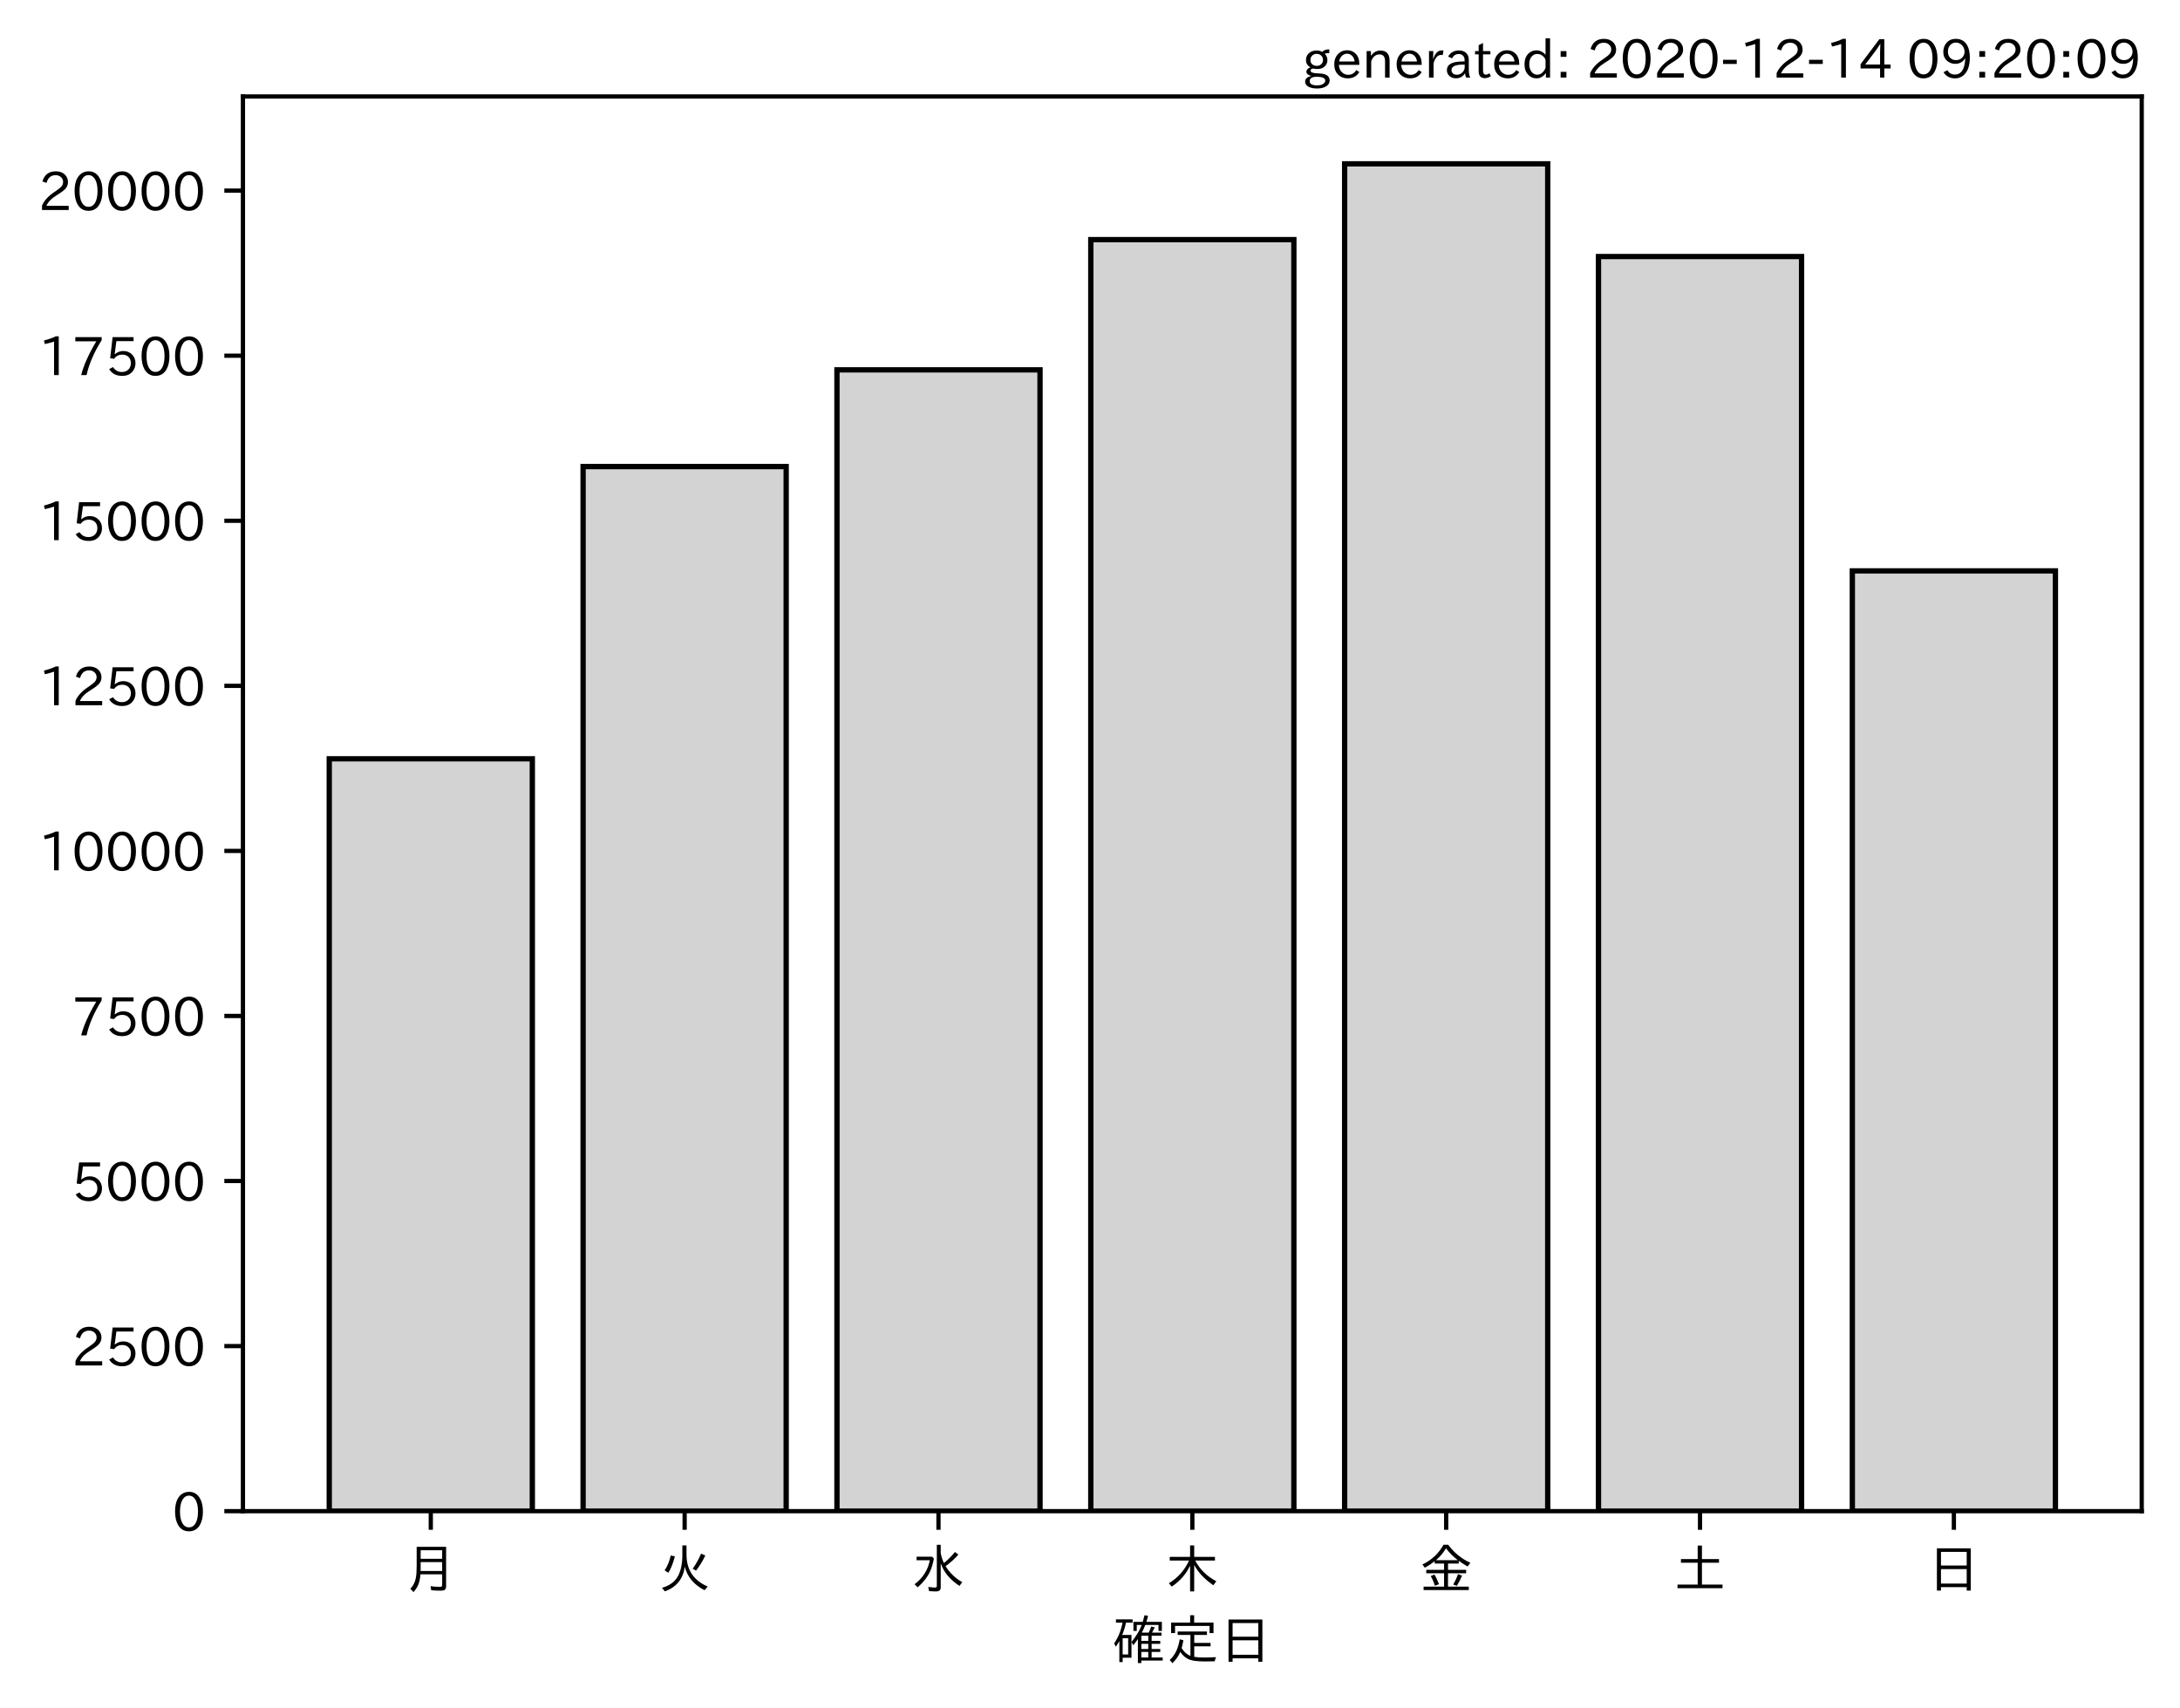
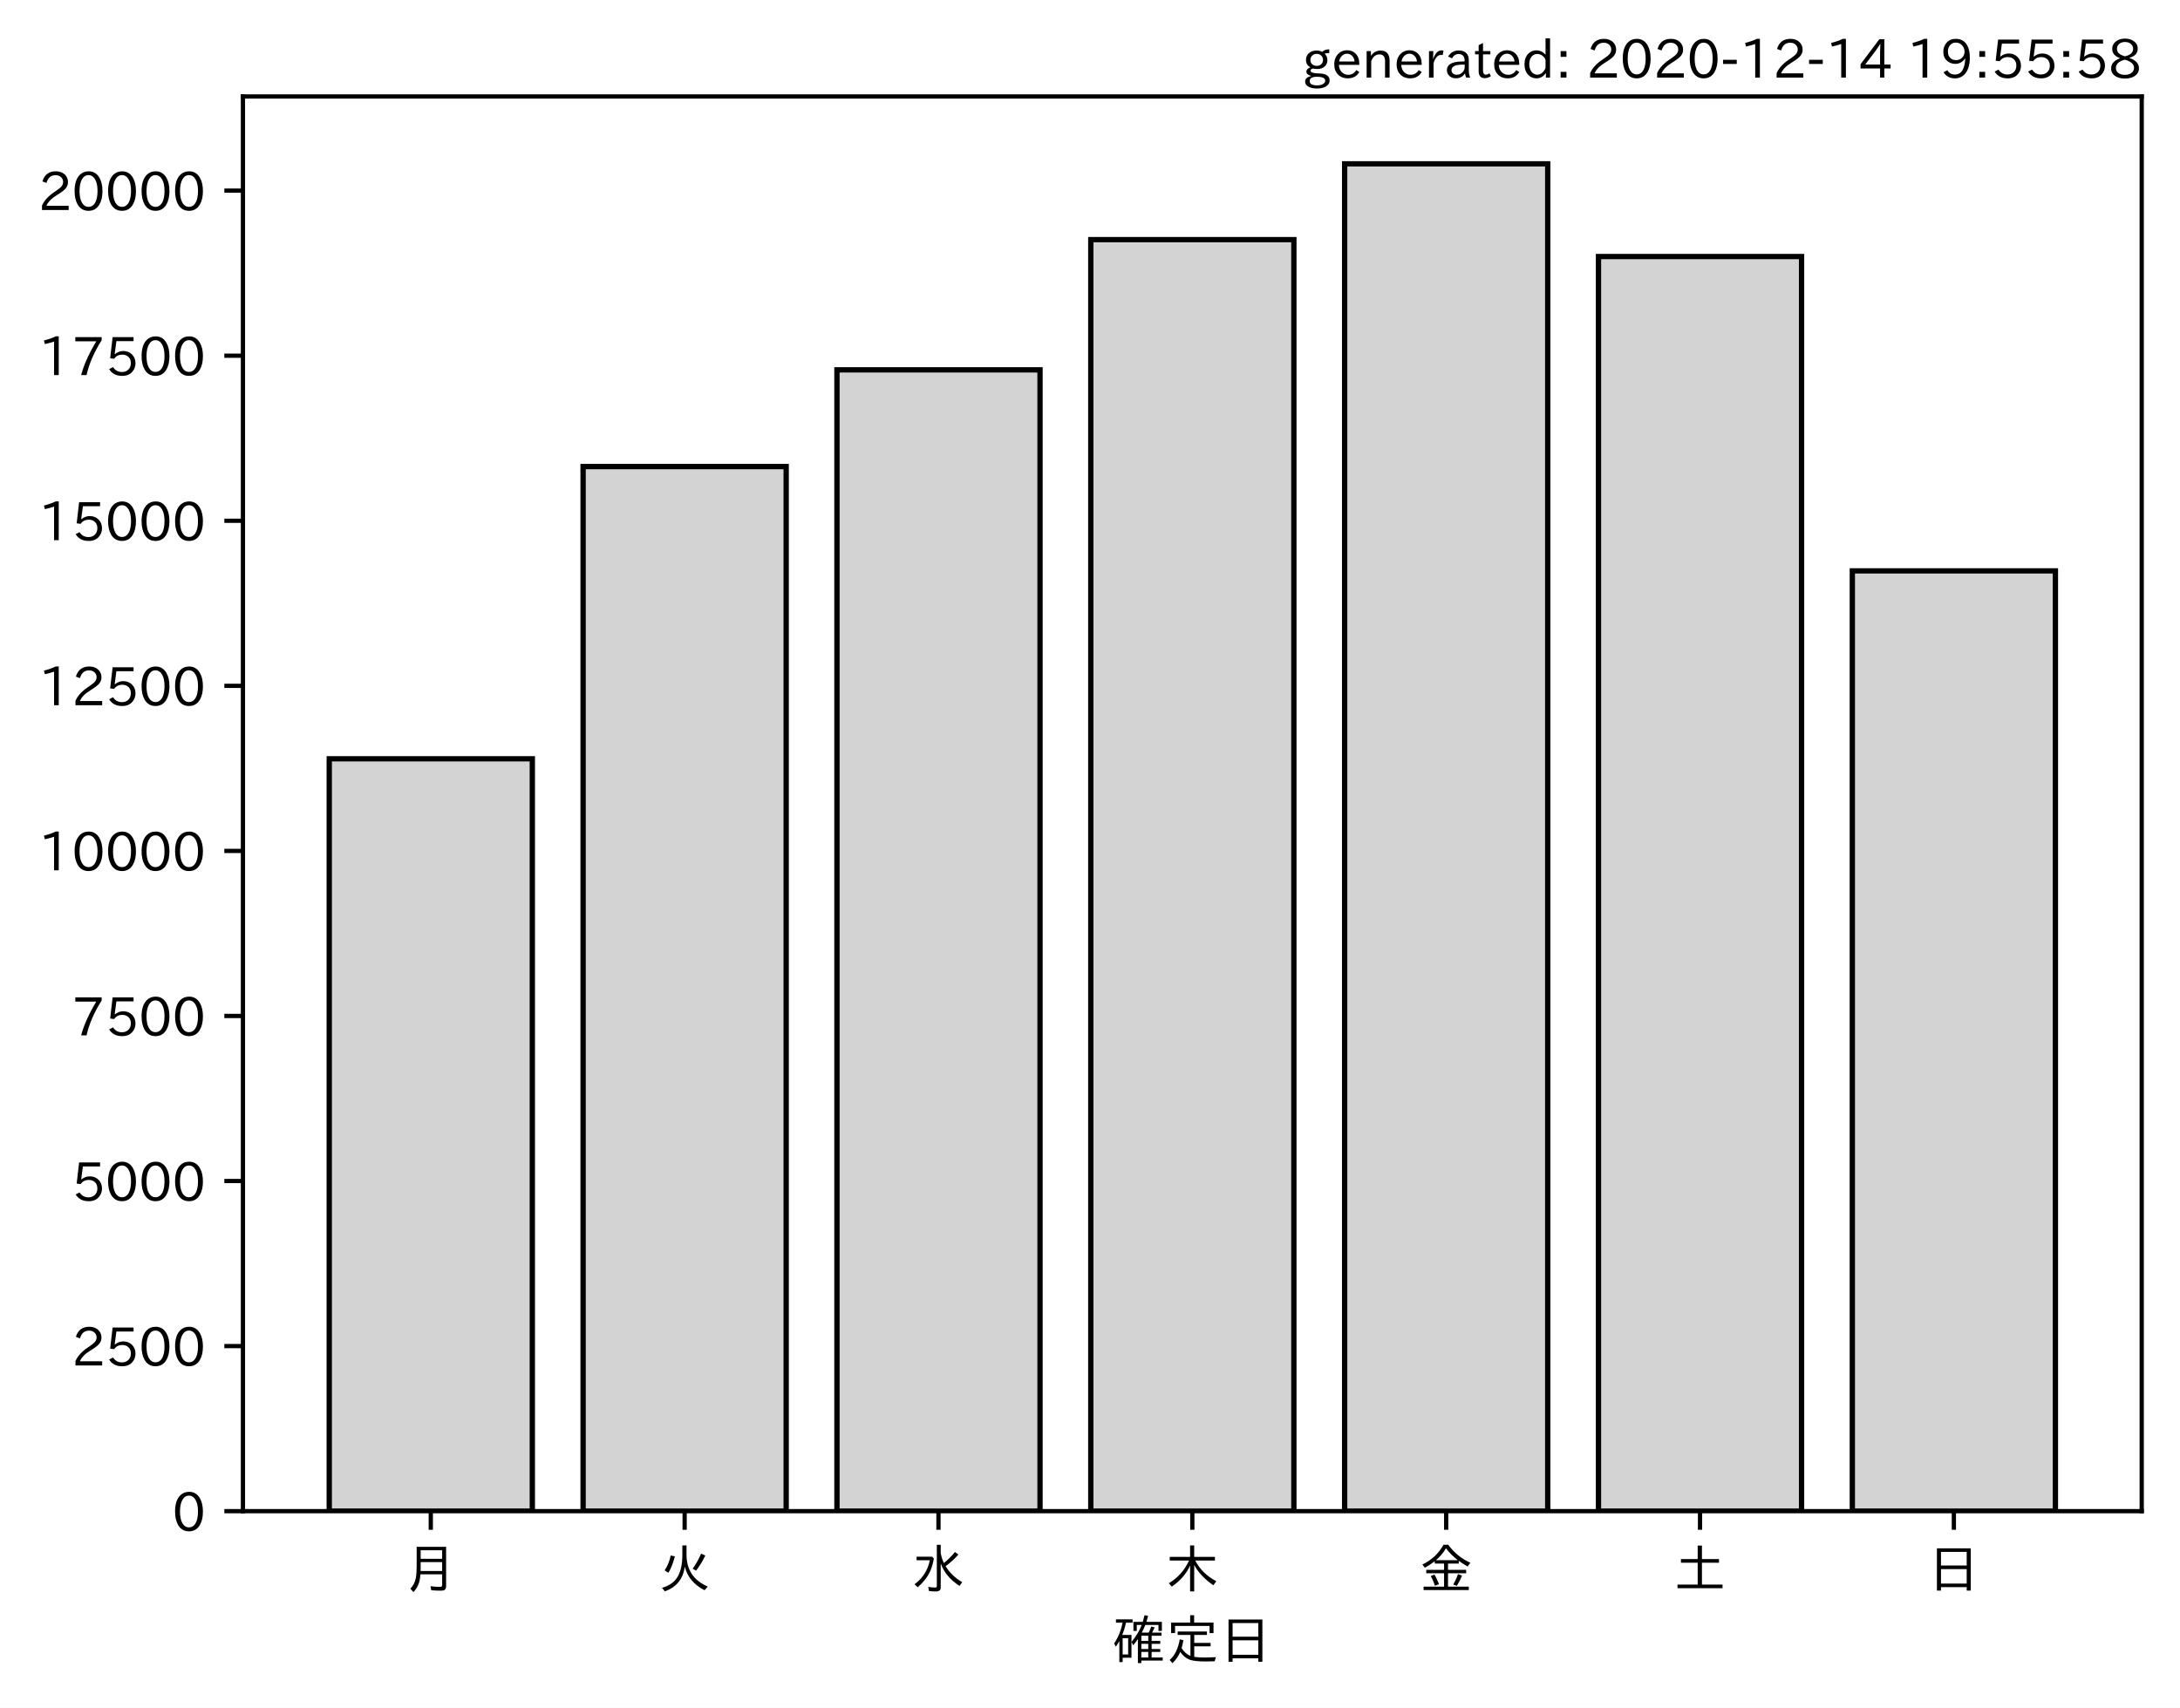
<svg xmlns="http://www.w3.org/2000/svg" xmlns:xlink="http://www.w3.org/1999/xlink" height="321.24pt" version="1.1" viewBox="0 0 410.012 321.24" width="410.012pt">
  <defs>
    <style type="text/css">*{stroke-linecap:butt;stroke-linejoin:round;}</style>
  </defs>
  <g id="figure_1">
    <g id="patch_1">
      <path d="M 0 321.24  L 410.012 321.24  L 410.012 0  L 0 0  z " style="fill:#ffffff;" />
    </g>
    <g id="axes_1">
      <g id="patch_2">
        <path d="M 45.692 284.259  L 402.812 284.259  L 402.812 18.147  L 45.692 18.147  z " style="fill:#ffffff;" />
      </g>
      <g id="patch_3">
-         <path clip-path="url(#p11f1844318)" d="M 61.925 284.259  L 100.12 284.259  L 100.12 142.734  L 61.925 142.734  z " style="fill:#d3d3d3;stroke:#000000;stroke-linejoin:miter;" />
+         <path clip-path="url(#p43ebffa90b)" d="M 61.925 284.259  L 100.12 284.259  L 100.12 142.734  L 61.925 142.734  z " style="fill:#d3d3d3;stroke:#000000;stroke-linejoin:miter;" />
      </g>
      <g id="patch_4">
-         <path clip-path="url(#p11f1844318)" d="M 109.668 284.259  L 147.863 284.259  L 147.863 87.764  L 109.668 87.764  z " style="fill:#d3d3d3;stroke:#000000;stroke-linejoin:miter;" />
+         <path clip-path="url(#p43ebffa90b)" d="M 109.668 284.259  L 147.863 284.259  L 147.863 87.764  L 109.668 87.764  z " style="fill:#d3d3d3;stroke:#000000;stroke-linejoin:miter;" />
      </g>
      <g id="patch_5">
-         <path clip-path="url(#p11f1844318)" d="M 157.412 284.259  L 195.606 284.259  L 195.606 69.569  L 157.412 69.569  z " style="fill:#d3d3d3;stroke:#000000;stroke-linejoin:miter;" />
+         <path clip-path="url(#p43ebffa90b)" d="M 157.412 284.259  L 195.606 284.259  L 195.606 69.569  L 157.412 69.569  z " style="fill:#d3d3d3;stroke:#000000;stroke-linejoin:miter;" />
      </g>
      <g id="patch_6">
-         <path clip-path="url(#p11f1844318)" d="M 205.155 284.259  L 243.35 284.259  L 243.35 45.077  L 205.155 45.077  z " style="fill:#d3d3d3;stroke:#000000;stroke-linejoin:miter;" />
+         <path clip-path="url(#p43ebffa90b)" d="M 205.155 284.259  L 243.35 284.259  L 243.35 45.077  L 205.155 45.077  z " style="fill:#d3d3d3;stroke:#000000;stroke-linejoin:miter;" />
      </g>
      <g id="patch_7">
-         <path clip-path="url(#p11f1844318)" d="M 252.898 284.259  L 291.093 284.259  L 291.093 30.819  L 252.898 30.819  z " style="fill:#d3d3d3;stroke:#000000;stroke-linejoin:miter;" />
+         <path clip-path="url(#p43ebffa90b)" d="M 252.898 284.259  L 291.093 284.259  L 291.093 30.819  L 252.898 30.819  z " style="fill:#d3d3d3;stroke:#000000;stroke-linejoin:miter;" />
      </g>
      <g id="patch_8">
-         <path clip-path="url(#p11f1844318)" d="M 300.641 284.259  L 338.836 284.259  L 338.836 48.256  L 300.641 48.256  z " style="fill:#d3d3d3;stroke:#000000;stroke-linejoin:miter;" />
+         <path clip-path="url(#p43ebffa90b)" d="M 300.641 284.259  L 338.836 284.259  L 338.836 48.256  L 300.641 48.256  z " style="fill:#d3d3d3;stroke:#000000;stroke-linejoin:miter;" />
      </g>
      <g id="patch_9">
-         <path clip-path="url(#p11f1844318)" d="M 348.385 284.259  L 386.579 284.259  L 386.579 107.387  L 348.385 107.387  z " style="fill:#d3d3d3;stroke:#000000;stroke-linejoin:miter;" />
+         <path clip-path="url(#p43ebffa90b)" d="M 348.385 284.259  L 386.579 284.259  L 386.579 107.387  L 348.385 107.387  z " style="fill:#d3d3d3;stroke:#000000;stroke-linejoin:miter;" />
      </g>
      <g id="matplotlib.axis_1">
        <g id="xtick_1">
          <g id="line2d_1">
            <defs>
-               <path d="M 0 0  L 0 3.5  " id="m5789691163" style="stroke:#000000;stroke-width:0.8;" />
+               <path d="M 0 0  L 0 3.5  " id="m64f835d9ee" style="stroke:#000000;stroke-width:0.8;" />
            </defs>
            <g>
-               <use style="stroke:#000000;stroke-width:0.8;" x="81.022" xlink:href="#m5789691163" y="284.259" />
+               <use style="stroke:#000000;stroke-width:0.8;" x="81.022" xlink:href="#m64f835d9ee" y="284.259" />
            </g>
          </g>
          <g id="text_1">
            <g transform="translate(76.02224 298.7493)scale(0.1 -0.1)">
              <defs>
                <path d="M 78.812 77.875  L 78.812 4  Q 78.812 -1.219 76.078 -3.172  Q 73.969 -4.688 68.797 -4.688  Q 60.844 -4.688 50.828 -3.859  L 49.516 3.812  Q 58.594 2.484 67.094 2.484  Q 70.359 2.484 71.047 4.109  Q 71.391 4.891 71.391 6.844  L 71.391 26.125  L 30.516 26.125  Q 29.781 14.938 26.812 7.422  Q 24.031 0.094 17.438 -7.375  L 11.625 -0.984  Q 19.672 7.422 21.922 19.438  Q 23.438 27.688 23.438 41.406  L 23.438 77.875  z M 30.953 71.391  L 30.953 55.328  L 71.391 55.328  L 71.391 71.391  z M 30.953 49.125  L 30.953 39.938  Q 30.953 35.75 30.859 33.547  L 30.859 32.328  L 71.391 32.328  L 71.391 49.125  z " id="IPAexGothic-26376" />
              </defs>
              <use xlink:href="#IPAexGothic-26376" />
            </g>
          </g>
        </g>
        <g id="xtick_2">
          <g id="line2d_2">
            <g>
-               <use style="stroke:#000000;stroke-width:0.8;" x="128.766" xlink:href="#m5789691163" y="284.259" />
+               <use style="stroke:#000000;stroke-width:0.8;" x="128.766" xlink:href="#m64f835d9ee" y="284.259" />
            </g>
          </g>
          <g id="text_2">
            <g transform="translate(123.7656 298.7493)scale(0.1 -0.1)">
              <defs>
                <path d="M 53.516 80.422  L 53.516 63.188  Q 53.516 20.359 93.406 3.078  L 87.5 -3.812  Q 57.672 11.328 50.297 40.375  Q 45.359 5.672 12.797 -5.906  L 7.422 0.688  Q 28.859 6.844 37.406 22.609  Q 45.703 37.844 45.703 62.016  L 45.703 80.422  z M 12.406 33.5  Q 20.703 46.141 23.828 61.531  L 31.641 59.906  Q 27 41.312 19.438 29  z M 65.141 36.625  Q 74.656 50.047 80.906 64.984  L 88.922 61.531  Q 81.109 45.406 71.531 33.109  z " id="IPAexGothic-28779" />
              </defs>
              <use xlink:href="#IPAexGothic-28779" />
            </g>
          </g>
        </g>
        <g id="xtick_3">
          <g id="line2d_3">
            <g>
-               <use style="stroke:#000000;stroke-width:0.8;" x="176.509" xlink:href="#m5789691163" y="284.259" />
+               <use style="stroke:#000000;stroke-width:0.8;" x="176.509" xlink:href="#m64f835d9ee" y="284.259" />
            </g>
          </g>
          <g id="text_3">
            <g transform="translate(171.5089 298.7493)scale(0.1 -0.1)">
              <defs>
                <path d="M 54.203 65.922  Q 56.156 55.562 60.203 47.312  Q 71.578 56.453 81 68.109  L 87.406 63.188  Q 77.25 51.516 63.375 41.406  Q 75 22.609 94.672 11.375  L 89.5 4.297  Q 62.75 21.781 54.203 46.781  L 54.203 0.984  Q 54.203 -6.109 44.875 -6.109  Q 38.812 -6.109 32.172 -5.422  L 30.766 2.391  Q 38.422 1.219 44 1.219  Q 46.875 1.219 46.875 4.109  L 46.875 81.688  L 54.203 81.688  z M 8.797 59.281  L 38.094 59.281  L 41.359 55.766  Q 38.672 41.219 34.078 31.297  Q 26.656 15.375 10.891 1.703  L 4.984 7.422  Q 28.266 24.656 33.688 52.594  L 8.797 52.594  z " id="IPAexGothic-27700" />
              </defs>
              <use xlink:href="#IPAexGothic-27700" />
            </g>
          </g>
        </g>
        <g id="xtick_4">
          <g id="line2d_4">
            <g>
-               <use style="stroke:#000000;stroke-width:0.8;" x="224.252" xlink:href="#m5789691163" y="284.259" />
+               <use style="stroke:#000000;stroke-width:0.8;" x="224.252" xlink:href="#m64f835d9ee" y="284.259" />
            </g>
          </g>
          <g id="text_4">
            <g transform="translate(219.2522 298.7493)scale(0.1 -0.1)">
              <defs>
                <path d="M 55.422 52  Q 68.5 27 95.125 13.094  L 89.5 5.516  Q 64.594 22.797 53.516 43.703  L 53.516 -6  L 45.797 -6  L 45.797 42.672  Q 35.5 19.578 11.422 2.984  L 5.812 9.281  Q 31.453 24.75 43.797 52  L 7.516 52  L 7.516 58.891  L 45.797 58.891  L 45.797 80.469  L 53.516 80.469  L 53.516 58.891  L 92.531 58.891  L 92.531 52  z " id="IPAexGothic-26408" />
              </defs>
              <use xlink:href="#IPAexGothic-26408" />
            </g>
          </g>
        </g>
        <g id="xtick_5">
          <g id="line2d_5">
            <g>
-               <use style="stroke:#000000;stroke-width:0.8;" x="271.996" xlink:href="#m5789691163" y="284.259" />
+               <use style="stroke:#000000;stroke-width:0.8;" x="271.996" xlink:href="#m64f835d9ee" y="284.259" />
            </g>
          </g>
          <g id="text_5">
            <g transform="translate(266.9955 298.7493)scale(0.1 -0.1)">
              <defs>
                <path d="M 53.469 46.391  L 53.469 34.516  L 87.547 34.516  L 87.547 28.125  L 53.469 28.125  L 53.469 2.984  L 92.531 2.984  L 92.531 -3.516  L 7.516 -3.516  L 7.516 2.984  L 46.047 2.984  L 46.047 28.125  L 12.547 28.125  L 12.547 34.516  L 46.047 34.516  L 46.047 46.391  L 28.422 46.391  L 28.422 50.688  Q 19.734 43.891 9.906 38.531  L 5.219 44.578  Q 31.344 56.984 45.016 81.781  L 53.766 81.781  Q 70.359 59.234 95.453 47.797  L 90.234 40.828  Q 81.547 45.844 73.641 51.469  L 73.641 46.391  z M 72.016 52.688  Q 59.078 62.406 49.562 75.094  Q 42.828 63.141 30.812 52.688  z M 28.719 4.688  Q 26.078 13.719 21 22.797  L 27.875 25.688  Q 31.938 19.188 36.531 7.516  z M 63.188 6.891  Q 68.797 16.406 72.219 26.516  L 79.891 23.578  Q 75.922 14.156 70.125 4.5  z " id="IPAexGothic-37329" />
              </defs>
              <use xlink:href="#IPAexGothic-37329" />
            </g>
          </g>
        </g>
        <g id="xtick_6">
          <g id="line2d_6">
            <g>
-               <use style="stroke:#000000;stroke-width:0.8;" x="319.739" xlink:href="#m5789691163" y="284.259" />
+               <use style="stroke:#000000;stroke-width:0.8;" x="319.739" xlink:href="#m64f835d9ee" y="284.259" />
            </g>
          </g>
          <g id="text_6">
            <g transform="translate(314.7388 298.7493)scale(0.1 -0.1)">
              <defs>
                <path d="M 45.609 54.781  L 45.609 80.172  L 53.609 80.172  L 53.609 54.781  L 85.688 54.781  L 85.688 47.906  L 53.609 47.906  L 53.609 6.781  L 92.328 6.781  L 92.328 0  L 7.625 0  L 7.625 6.781  L 45.609 6.781  L 45.609 47.906  L 14.109 47.906  L 14.109 54.781  z " id="IPAexGothic-22303" />
              </defs>
              <use xlink:href="#IPAexGothic-22303" />
            </g>
          </g>
        </g>
        <g id="xtick_7">
          <g id="line2d_7">
            <g>
-               <use style="stroke:#000000;stroke-width:0.8;" x="367.482" xlink:href="#m5789691163" y="284.259" />
+               <use style="stroke:#000000;stroke-width:0.8;" x="367.482" xlink:href="#m64f835d9ee" y="284.259" />
            </g>
          </g>
          <g id="text_7">
            <g transform="translate(362.4821 298.7493)scale(0.1 -0.1)">
              <defs>
                <path d="M 81.734 75  L 81.734 -4.5  L 74.125 -4.5  L 74.125 2  L 25.734 2  L 25.734 -4.5  L 18.109 -4.5  L 18.109 75  z M 25.734 68.312  L 25.734 42.672  L 74.125 42.672  L 74.125 68.312  z M 25.734 35.891  L 25.734 8.688  L 74.125 8.688  L 74.125 35.891  z " id="IPAexGothic-26085" />
              </defs>
              <use xlink:href="#IPAexGothic-26085" />
            </g>
          </g>
        </g>
        <g id="text_8">
          <g transform="translate(209.2522 312.1399)scale(0.1 -0.1)">
            <defs>
              <path d="M 67.922 50.297  Q 70.562 55.281 72.609 61.812  L 79.297 60.203  Q 76.172 53.609 74.219 50.297  L 92 50.297  L 92 44.484  L 73.438 44.484  L 73.438 34.719  L 89.703 34.719  L 89.703 29.203  L 73.438 29.203  L 73.438 19.531  L 89.703 19.531  L 89.703 14.016  L 73.438 14.016  L 73.438 3.609  L 94.281 3.609  L 94.281 -2.203  L 54.109 -2.203  L 54.109 -6.984  L 47.609 -6.984  L 47.609 38.188  Q 43.062 31.547 38.812 26.609  L 35.688 32.812  Q 49.359 49.953 54.781 64.797  L 45.516 64.797  L 45.516 53.516  L 39.203 53.516  L 39.203 70.609  L 56.781 70.609  Q 58.594 76.609 60.109 83.109  L 66.703 81.891  Q 65.234 75.531 63.625 70.609  L 92.719 70.609  L 92.719 53.516  L 86.328 53.516  L 86.328 64.797  L 61.531 64.797  Q 58.547 56.984 54.891 50.297  z M 67.141 44.484  L 54.109 44.484  L 54.109 34.719  L 67.141 34.719  z M 67.141 29.203  L 54.109 29.203  L 54.109 19.531  L 67.141 19.531  z M 67.141 14.016  L 54.109 14.016  L 54.109 3.609  L 67.141 3.609  z M 18.109 46  L 35.547 46  L 35.547 3.078  L 18.953 3.078  L 18.953 -5.125  L 12.75 -5.125  L 12.75 34.469  Q 10.156 29.734 6.156 23.781  L 2.938 29.984  Q 14.547 47.078 18.75 69  L 6.344 69  L 6.344 75.297  L 37.641 75.297  L 37.641 69  L 25.25 69  L 24.953 68.016  Q 22.75 57.234 18.109 46  z M 18.953 39.891  L 18.953 9.188  L 29.344 9.188  L 29.344 39.891  z " id="IPAexGothic-30906" />
              <path d="M 53.609 4.734  Q 61.422 3.516 73.578 3.516  Q 81.109 3.516 94.578 4.109  Q 93.172 0.922 92 -3.562  Q 81.781 -3.906 75.688 -3.906  Q 55.766 -3.906 46.922 -1.219  Q 35.297 2.391 27.344 14.109  Q 22.516 2.547 12.594 -7.172  L 7.422 -1.172  Q 22.125 11.859 26.312 37.797  L 33.203 35.984  Q 31.734 27.438 29.828 21.188  Q 36.531 10.594 46.438 6.5  L 46.438 46  L 22.406 46  L 22.406 52.391  L 77.484 52.391  L 77.484 46  L 53.609 46  L 53.609 31  L 84.328 31  L 84.328 24.516  L 53.609 24.516  z M 53.422 69.188  L 89.844 69.188  L 89.844 49.469  L 82.422 49.469  L 82.422 62.891  L 17.531 62.891  L 17.531 49.469  L 10.109 49.469  L 10.109 69.188  L 45.906 69.188  L 45.906 83.016  L 53.422 83.016  z " id="IPAexGothic-23450" />
            </defs>
            <use xlink:href="#IPAexGothic-30906" />
            <use x="100" xlink:href="#IPAexGothic-23450" />
            <use x="200" xlink:href="#IPAexGothic-26085" />
          </g>
        </g>
      </g>
      <g id="matplotlib.axis_2">
        <g id="ytick_1">
          <g id="line2d_8">
            <defs>
-               <path d="M 0 0  L -3.5 0  " id="m9a4b557e88" style="stroke:#000000;stroke-width:0.8;" />
+               <path d="M 0 0  L -3.5 0  " id="md1a3326c94" style="stroke:#000000;stroke-width:0.8;" />
            </defs>
            <g>
-               <use style="stroke:#000000;stroke-width:0.8;" x="45.692" xlink:href="#m9a4b557e88" y="284.259" />
+               <use style="stroke:#000000;stroke-width:0.8;" x="45.692" xlink:href="#md1a3326c94" y="284.259" />
            </g>
          </g>
          <g id="text_9">
            <g transform="translate(32.39375 288.0039)scale(0.1 -0.1)">
              <defs>
                <path d="M 31.844 73.828  Q 45.016 73.828 52.094 61.625  Q 57.719 51.953 57.719 36.625  Q 57.719 21.438 52.094 11.578  Q 45.125 -0.484 31.5 -0.484  Q 17.922 -0.484 10.938 11.578  Q 5.328 21.438 5.328 36.719  Q 5.328 58.016 15.625 67.719  Q 22.172 73.828 31.844 73.828  z M 31.5 66.656  Q 23.688 66.656 19.188 58.734  Q 14.594 50.734 14.594 36.625  Q 14.594 22.75 19.094 14.797  Q 23.641 6.984 31.5 6.984  Q 40.922 6.984 45.453 18.016  Q 48.438 25.344 48.438 37.109  Q 48.438 50.875 43.844 58.734  Q 39.203 66.656 31.5 66.656  z " id="IPAexGothic-48" />
              </defs>
              <use xlink:href="#IPAexGothic-48" />
            </g>
          </g>
        </g>
        <g id="ytick_2">
          <g id="line2d_9">
            <g>
-               <use style="stroke:#000000;stroke-width:0.8;" x="45.692" xlink:href="#m9a4b557e88" y="253.209" />
+               <use style="stroke:#000000;stroke-width:0.8;" x="45.692" xlink:href="#md1a3326c94" y="253.209" />
            </g>
          </g>
          <g id="text_10">
            <g transform="translate(13.49844 256.9542)scale(0.1 -0.1)">
              <defs>
                <path d="M 57.172 0.984  L 6.984 0.984  L 6.984 9.281  Q 12.891 23.047 29.594 34.422  L 32.375 36.281  Q 40.922 42.141 43.609 45.406  Q 46.688 49.266 46.688 53.812  Q 46.688 58.938 43.062 62.547  Q 39.062 66.547 32.562 66.547  Q 19.531 66.547 15.484 52  L 7.766 54.781  Q 13.328 73.828 33.062 73.828  Q 43.844 73.828 50.25 67.438  Q 55.859 61.672 55.859 53.516  Q 55.859 47.469 52.25 42.531  Q 48.922 37.75 36.969 30.281  L 34.859 29  Q 19.625 19.578 15.281 8.891  L 57.172 8.891  z " id="IPAexGothic-50" />
                <path d="M 18.406 40.672  Q 25.531 46.297 33.938 46.297  Q 44 46.297 50.641 39.5  Q 56.844 33.016 56.844 23.391  Q 56.844 14.656 51.516 8.016  Q 44.828 -0.484 31.734 -0.484  Q 14.984 -0.484 7.328 12.25  L 14.656 16.062  Q 20.453 6.781 31.453 6.781  Q 38.531 6.781 43.266 11.188  Q 48.141 15.828 48.141 23.484  Q 48.141 30.719 43.844 35.016  Q 39.359 39.5 32.125 39.5  Q 21.969 39.5 16.75 31.688  L 9.234 32.672  L 13.812 72.406  L 53.219 72.406  L 53.219 64.891  L 20.953 64.891  L 17.719 40.672  z " id="IPAexGothic-53" />
              </defs>
              <use xlink:href="#IPAexGothic-50" />
              <use x="62.988" xlink:href="#IPAexGothic-53" />
              <use x="125.977" xlink:href="#IPAexGothic-48" />
              <use x="188.965" xlink:href="#IPAexGothic-48" />
            </g>
          </g>
        </g>
        <g id="ytick_3">
          <g id="line2d_10">
            <g>
-               <use style="stroke:#000000;stroke-width:0.8;" x="45.692" xlink:href="#m9a4b557e88" y="222.159" />
+               <use style="stroke:#000000;stroke-width:0.8;" x="45.692" xlink:href="#md1a3326c94" y="222.159" />
            </g>
          </g>
          <g id="text_11">
            <g transform="translate(13.49844 225.9046)scale(0.1 -0.1)">
              <use xlink:href="#IPAexGothic-53" />
              <use x="62.988" xlink:href="#IPAexGothic-48" />
              <use x="125.977" xlink:href="#IPAexGothic-48" />
              <use x="188.965" xlink:href="#IPAexGothic-48" />
            </g>
          </g>
        </g>
        <g id="ytick_4">
          <g id="line2d_11">
            <g>
-               <use style="stroke:#000000;stroke-width:0.8;" x="45.692" xlink:href="#m9a4b557e88" y="191.11" />
+               <use style="stroke:#000000;stroke-width:0.8;" x="45.692" xlink:href="#md1a3326c94" y="191.11" />
            </g>
          </g>
          <g id="text_12">
            <g transform="translate(13.49844 194.8549)scale(0.1 -0.1)">
              <defs>
                <path d="M 56.203 66.609  Q 34.969 32.906 27.781 0.984  L 17.672 0.984  Q 24.703 28.656 46.094 64.5  L 6.688 64.5  L 6.688 72.406  L 56.203 72.406  z " id="IPAexGothic-55" />
              </defs>
              <use xlink:href="#IPAexGothic-55" />
              <use x="62.988" xlink:href="#IPAexGothic-53" />
              <use x="125.977" xlink:href="#IPAexGothic-48" />
              <use x="188.965" xlink:href="#IPAexGothic-48" />
            </g>
          </g>
        </g>
        <g id="ytick_5">
          <g id="line2d_12">
            <g>
-               <use style="stroke:#000000;stroke-width:0.8;" x="45.692" xlink:href="#m9a4b557e88" y="160.06" />
+               <use style="stroke:#000000;stroke-width:0.8;" x="45.692" xlink:href="#md1a3326c94" y="160.06" />
            </g>
          </g>
          <g id="text_13">
            <g transform="translate(7.2 163.8052)scale(0.1 -0.1)">
              <defs>
                <path d="M 38.484 0.984  L 29.688 0.984  L 29.688 64.109  Q 21.438 61.281 12.312 59.328  L 10.688 66.109  Q 23.734 69.391 32.906 73.922  L 38.484 73.922  z " id="IPAexGothic-49" />
              </defs>
              <use xlink:href="#IPAexGothic-49" />
              <use x="62.988" xlink:href="#IPAexGothic-48" />
              <use x="125.977" xlink:href="#IPAexGothic-48" />
              <use x="188.965" xlink:href="#IPAexGothic-48" />
              <use x="251.953" xlink:href="#IPAexGothic-48" />
            </g>
          </g>
        </g>
        <g id="ytick_6">
          <g id="line2d_13">
            <g>
-               <use style="stroke:#000000;stroke-width:0.8;" x="45.692" xlink:href="#m9a4b557e88" y="129.01" />
+               <use style="stroke:#000000;stroke-width:0.8;" x="45.692" xlink:href="#md1a3326c94" y="129.01" />
            </g>
          </g>
          <g id="text_14">
            <g transform="translate(7.2 132.7555)scale(0.1 -0.1)">
              <use xlink:href="#IPAexGothic-49" />
              <use x="62.988" xlink:href="#IPAexGothic-50" />
              <use x="125.977" xlink:href="#IPAexGothic-53" />
              <use x="188.965" xlink:href="#IPAexGothic-48" />
              <use x="251.953" xlink:href="#IPAexGothic-48" />
            </g>
          </g>
        </g>
        <g id="ytick_7">
          <g id="line2d_14">
            <g>
-               <use style="stroke:#000000;stroke-width:0.8;" x="45.692" xlink:href="#m9a4b557e88" y="97.96" />
+               <use style="stroke:#000000;stroke-width:0.8;" x="45.692" xlink:href="#md1a3326c94" y="97.96" />
            </g>
          </g>
          <g id="text_15">
            <g transform="translate(7.2 101.7058)scale(0.1 -0.1)">
              <use xlink:href="#IPAexGothic-49" />
              <use x="62.988" xlink:href="#IPAexGothic-53" />
              <use x="125.977" xlink:href="#IPAexGothic-48" />
              <use x="188.965" xlink:href="#IPAexGothic-48" />
              <use x="251.953" xlink:href="#IPAexGothic-48" />
            </g>
          </g>
        </g>
        <g id="ytick_8">
          <g id="line2d_15">
            <g>
-               <use style="stroke:#000000;stroke-width:0.8;" x="45.692" xlink:href="#m9a4b557e88" y="66.911" />
+               <use style="stroke:#000000;stroke-width:0.8;" x="45.692" xlink:href="#md1a3326c94" y="66.911" />
            </g>
          </g>
          <g id="text_16">
            <g transform="translate(7.2 70.6561)scale(0.1 -0.1)">
              <use xlink:href="#IPAexGothic-49" />
              <use x="62.988" xlink:href="#IPAexGothic-55" />
              <use x="125.977" xlink:href="#IPAexGothic-53" />
              <use x="188.965" xlink:href="#IPAexGothic-48" />
              <use x="251.953" xlink:href="#IPAexGothic-48" />
            </g>
          </g>
        </g>
        <g id="ytick_9">
          <g id="line2d_16">
            <g>
-               <use style="stroke:#000000;stroke-width:0.8;" x="45.692" xlink:href="#m9a4b557e88" y="35.861" />
+               <use style="stroke:#000000;stroke-width:0.8;" x="45.692" xlink:href="#md1a3326c94" y="35.861" />
            </g>
          </g>
          <g id="text_17">
            <g transform="translate(7.2 39.60641)scale(0.1 -0.1)">
              <use xlink:href="#IPAexGothic-50" />
              <use x="62.988" xlink:href="#IPAexGothic-48" />
              <use x="125.977" xlink:href="#IPAexGothic-48" />
              <use x="188.965" xlink:href="#IPAexGothic-48" />
              <use x="251.953" xlink:href="#IPAexGothic-48" />
            </g>
          </g>
        </g>
      </g>
      <g id="patch_10">
        <path d="M 45.692 284.259  L 45.692 18.147  " style="fill:none;stroke:#000000;stroke-linecap:square;stroke-linejoin:miter;stroke-width:0.8;" />
      </g>
      <g id="patch_11">
        <path d="M 402.812 284.259  L 402.812 18.147  " style="fill:none;stroke:#000000;stroke-linecap:square;stroke-linejoin:miter;stroke-width:0.8;" />
      </g>
      <g id="patch_12">
        <path d="M 45.692 284.259  L 402.812 284.259  " style="fill:none;stroke:#000000;stroke-linecap:square;stroke-linejoin:miter;stroke-width:0.8;" />
      </g>
      <g id="patch_13">
        <path d="M 45.692 18.147  L 402.812 18.147  " style="fill:none;stroke:#000000;stroke-linecap:square;stroke-linejoin:miter;stroke-width:0.8;" />
      </g>
    </g>
    <g id="text_18">
      <g transform="translate(244.9169 14.69063)scale(0.1 -0.1)">
        <defs>
          <path d="M 20.797 17.969  Q 15.719 17.531 15.719 14.062  Q 15.719 9.578 27.547 8.984  L 33.297 8.688  Q 51.609 7.766 51.609 -4.594  Q 51.609 -10.938 45.703 -14.984  Q 39.359 -19.578 28.031 -19.578  Q 17.781 -19.578 11.531 -16.062  Q 5.516 -12.641 5.516 -6.688  Q 5.516 1.312 16.797 3.859  L 16.797 4.203  Q 7.906 6.453 7.906 12.156  Q 7.906 17.438 15.531 20.266  Q 7.125 24.609 7.125 34.078  Q 7.125 41.406 12.016 46.297  Q 17.625 51.906 27.156 51.906  Q 33.203 51.906 37.844 49.266  Q 41.406 53.953 50.922 54.109  L 50.922 47.078  Q 44.344 46.922 42.234 45.906  Q 47.406 40.828 47.406 33.891  Q 47.406 27 42.719 22.266  Q 37.5 17.094 28.328 17.094  Q 24.422 17.094 20.797 17.969  z M 27.094 45.609  Q 22.016 45.609 18.703 42.281  Q 15.438 39.016 15.438 34.078  Q 15.438 29.25 18.5 26.312  Q 21.828 23 27.438 23  Q 32.719 23 35.891 26.219  Q 39.109 29.391 39.109 34.422  Q 39.109 39.016 35.891 42.188  Q 32.516 45.609 27.094 45.609  z M 27.391 2.484  Q 14.109 2.484 14.109 -5.719  Q 14.109 -13.672 28.125 -13.672  Q 37.156 -13.672 41.219 -9.469  Q 43.312 -7.516 43.312 -4.891  Q 43.312 2.484 27.391 2.484  z " id="IPAexGothic-103" />
          <path d="M 13.484 24.906  Q 13.922 16.266 18.891 11.281  Q 23.969 6.203 31.203 6.203  Q 40.719 6.203 46.297 15.094  L 51.906 11.375  Q 44.828 -0.484 30.172 -0.484  Q 19.094 -0.484 11.969 6.594  Q 4.781 13.812 4.781 25.641  Q 4.781 38.188 12.312 45.703  Q 19 52.391 29 52.391  Q 38.422 52.391 44.781 46.188  Q 51.906 38.969 51.906 26.906  L 51.906 24.906  z M 43.062 31.203  Q 42.328 37.984 38.281 41.891  Q 34.281 45.906 28.812 45.906  Q 22.469 45.906 17.969 40.484  Q 14.891 36.812 13.969 31.203  z " id="IPAexGothic-101" />
          <path d="M 52 0.984  L 43.406 0.984  L 43.406 31.891  Q 43.406 44.578 32.906 44.578  Q 22.312 44.578 17.391 31.891  L 17.391 0.984  L 8.797 0.984  L 8.797 50.781  L 16.797 50.781  L 16.797 41.797  Q 23.828 51.812 34.719 51.812  Q 52 51.812 52 32.375  z " id="IPAexGothic-110" />
          <path d="M 36.078 51.812  L 34.578 43.266  Q 32.906 43.609 31.594 43.609  Q 25.828 43.609 22.078 38.188  Q 17.391 31.344 17.391 26.172  L 17.391 0.984  L 8.797 0.984  L 8.797 50.781  L 16.891 50.781  L 16.5 35.984  L 16.703 35.984  Q 22.219 52.203 32.766 52.203  Q 34.469 52.203 36.078 51.812  z " id="IPAexGothic-114" />
          <path d="M 49.312 0.984  L 41.75 0.984  Q 39.984 4.734 39.547 8.688  L 39.203 8.688  Q 33.547 -0.391 22.312 -0.391  Q 14.594 -0.391 9.719 4.5  Q 5.422 8.797 5.422 14.984  Q 5.422 30.422 32.031 31.203  L 38.719 31.391  L 38.719 33.984  Q 38.719 39.203 35.75 42.188  Q 32.625 45.312 27.734 45.312  Q 19.344 45.312 15.141 37.156  L 7.719 40.578  Q 14.656 52 27.938 52  Q 37.109 52 42.047 46.875  Q 46.625 42.281 46.625 33.891  L 46.625 15.578  Q 46.625 6.25 49.312 0.984  z M 38.922 25.391  L 33.453 25.297  Q 14.109 24.859 14.109 14.891  Q 14.109 11.375 16.406 9.078  Q 19.234 6.297 23.828 6.297  Q 30.219 6.297 34.906 10.984  Q 38.922 15.141 38.922 21  z " id="IPAexGothic-97" />
          <path d="M 33.203 3.766  Q 27.641 -0.094 21.828 -0.094  Q 10.203 -0.094 10.203 12.984  L 10.203 44.672  L 3.422 44.672  L 3.422 50.781  L 10.203 50.781  L 10.203 61.969  L 18.406 66.062  L 18.406 50.781  L 32.234 50.781  L 32.234 44.672  L 18.406 44.672  L 18.406 14.156  Q 18.406 6.5 23.641 6.5  Q 27.156 6.5 30.328 9.188  z " id="IPAexGothic-116" />
          <path d="M 52.984 0.984  L 45.172 0.984  L 45.172 9.672  Q 38.141 -0.484 27.391 -0.484  Q 18.453 -0.484 12.312 5.812  Q 4.891 13.188 4.891 25.984  Q 4.891 38.531 12.062 45.906  Q 18.266 52.203 27.391 52.203  Q 37.25 52.203 44.484 43.891  L 44.484 74.906  L 52.984 74.906  z M 44.484 20.359  L 44.484 32.766  Q 44.484 37.703 38.375 42.281  Q 34.078 45.406 28.953 45.406  Q 23.188 45.406 19.188 41.406  Q 13.875 36.078 13.875 26.219  Q 13.875 17.328 18.266 11.719  Q 22.516 6.391 28.859 6.391  Q 36.281 6.391 41.5 13.672  Q 44.484 17.719 44.484 20.359  z " id="IPAexGothic-100" />
          <path d="M 21.391 39.984  L 10.5 39.984  L 10.5 50.781  L 21.391 50.781  z M 21.391 0.984  L 10.5 0.984  L 10.5 11.766  L 21.391 11.766  z " id="IPAexGothic-58" />
          <path id="IPAexGothic-32" />
          <path d="M 30.766 26.609  L 4.984 26.609  L 4.984 34.422  L 30.766 34.422  z " id="IPAexGothic-45" />
          <path d="M 59.578 18.109  L 47.797 18.109  L 47.797 0.984  L 39.797 0.984  L 39.797 18.109  L 3.078 18.109  L 3.078 26.125  L 38.375 73.094  L 47.797 73.094  L 47.797 25.531  L 59.578 25.531  z M 40.281 64.203  L 39.984 64.203  Q 35.594 57.125 31.297 51.312  L 11.859 25.531  L 39.797 25.531  L 39.797 49.125  Q 39.797 54.391 40.281 64.203  z " id="IPAexGothic-52" />
          <path d="M 46.625 36.812  Q 39.75 26.812 28.328 26.812  Q 19.578 26.812 13.234 32.125  Q 5.719 38.422 5.719 49.422  Q 5.719 59.578 12.016 66.656  Q 18.453 73.828 29.203 73.828  Q 43.75 73.828 50.641 61.719  Q 55.609 52.781 55.609 38.625  Q 55.609 19.531 47.516 9.188  Q 39.891 -0.484 27.641 -0.484  Q 13.422 -0.484 6.109 10.984  L 13.328 14.891  Q 18.062 6.688 27.391 6.688  Q 45.656 6.688 47.016 36.812  z M 29.5 66.844  Q 22.656 66.844 18.312 61.719  Q 14.406 57.078 14.406 50  Q 14.406 42.828 18.109 38.719  Q 22.406 33.797 29.781 33.797  Q 37.984 33.797 42.625 40.188  Q 45.703 44.484 45.703 49.516  Q 45.703 55.516 42.094 60.359  Q 37.109 66.844 29.5 66.844  z " id="IPAexGothic-57" />
+           <path d="M 39.703 37.891  Q 57.812 31.734 57.812 18.703  Q 57.812 8.453 48.438 3.078  Q 41.609 -0.875 31.5 -0.875  Q 21.344 -0.875 14.5 3.078  Q 5.422 8.297 5.422 18.406  Q 5.422 31.062 22.016 37.203  L 22.016 37.5  Q 7.516 42.719 7.516 54.828  Q 7.516 64.062 15.328 69.625  Q 21.969 74.312 31.547 74.312  Q 42.234 74.312 48.922 68.797  Q 55.516 63.578 55.516 55.719  Q 55.516 42.281 39.703 38.188  z M 31.594 41.016  Q 46.828 44.625 46.828 55.125  Q 46.828 61.188 41.797 64.844  Q 37.703 67.922 31.5 67.922  Q 25.094 67.922 20.797 64.5  Q 16.406 60.891 16.406 55.031  Q 16.406 49.219 21.094 45.703  Q 23.344 43.891 26.906 42.531  Q 31 40.875 31.594 41.016  z M 30.906 34.516  Q 14.406 30.172 14.406 19  Q 14.406 12.109 20.516 8.688  Q 25.094 6.109 31.391 6.109  Q 40.234 6.109 45.016 10.891  Q 48.531 14.406 48.531 19.531  Q 48.531 24.906 43.656 28.906  Q 40.766 31.156 36.719 32.812  Q 31.984 34.719 30.906 34.516  z " id="IPAexGothic-56" />
        </defs>
        <use xlink:href="#IPAexGothic-103" />
        <use x="55.518" xlink:href="#IPAexGothic-101" />
        <use x="112.402" xlink:href="#IPAexGothic-110" />
        <use x="172.803" xlink:href="#IPAexGothic-101" />
        <use x="229.688" xlink:href="#IPAexGothic-114" />
        <use x="266.699" xlink:href="#IPAexGothic-97" />
        <use x="321.68" xlink:href="#IPAexGothic-116" />
        <use x="356.299" xlink:href="#IPAexGothic-101" />
        <use x="413.184" xlink:href="#IPAexGothic-100" />
        <use x="475.586" xlink:href="#IPAexGothic-58" />
        <use x="507.568" xlink:href="#IPAexGothic-32" />
        <use x="534.57" xlink:href="#IPAexGothic-50" />
        <use x="597.559" xlink:href="#IPAexGothic-48" />
        <use x="660.547" xlink:href="#IPAexGothic-50" />
        <use x="723.535" xlink:href="#IPAexGothic-48" />
        <use x="786.523" xlink:href="#IPAexGothic-45" />
        <use x="822.314" xlink:href="#IPAexGothic-49" />
        <use x="885.303" xlink:href="#IPAexGothic-50" />
        <use x="948.291" xlink:href="#IPAexGothic-45" />
        <use x="984.082" xlink:href="#IPAexGothic-49" />
        <use x="1047.07" xlink:href="#IPAexGothic-52" />
        <use x="1110.059" xlink:href="#IPAexGothic-32" />
-         <use x="1137.061" xlink:href="#IPAexGothic-48" />
+         <use x="1137.061" xlink:href="#IPAexGothic-49" />
        <use x="1200.049" xlink:href="#IPAexGothic-57" />
        <use x="1263.037" xlink:href="#IPAexGothic-58" />
-         <use x="1295.02" xlink:href="#IPAexGothic-50" />
-         <use x="1358.008" xlink:href="#IPAexGothic-48" />
+         <use x="1295.02" xlink:href="#IPAexGothic-53" />
+         <use x="1358.008" xlink:href="#IPAexGothic-53" />
        <use x="1420.996" xlink:href="#IPAexGothic-58" />
-         <use x="1452.979" xlink:href="#IPAexGothic-48" />
-         <use x="1515.967" xlink:href="#IPAexGothic-57" />
+         <use x="1452.979" xlink:href="#IPAexGothic-53" />
+         <use x="1515.967" xlink:href="#IPAexGothic-56" />
      </g>
    </g>
  </g>
  <defs>
-     <clipPath id="p11f1844318">
+     <clipPath id="p43ebffa90b">
      <rect height="266.112" width="357.12" x="45.692" y="18.147" />
    </clipPath>
  </defs>
</svg>
